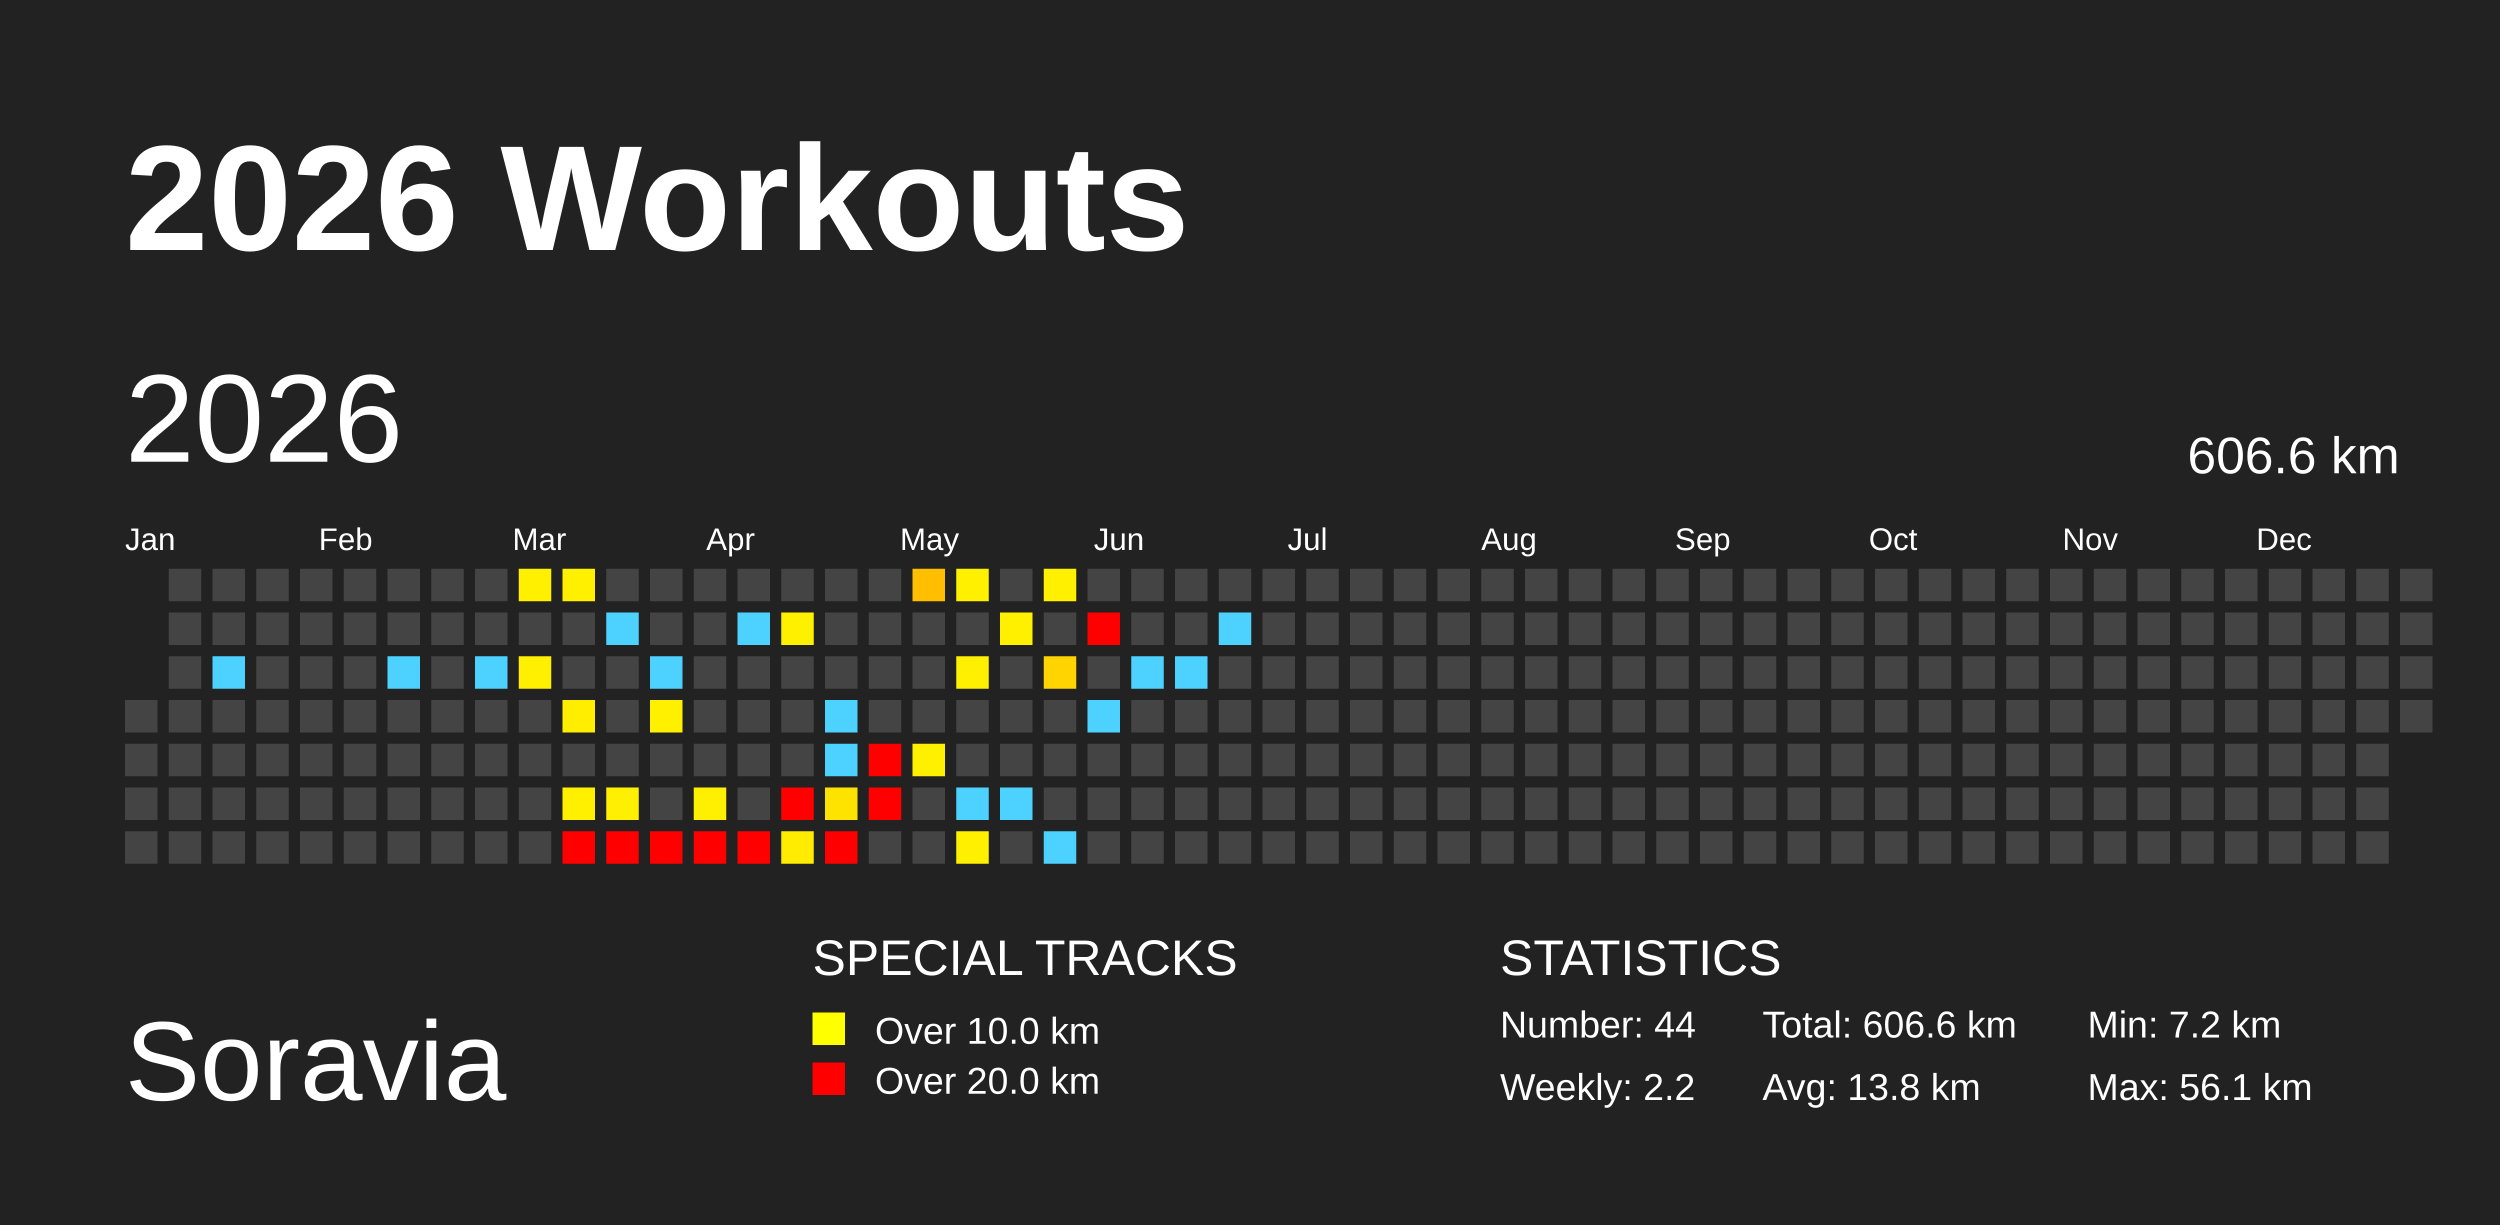
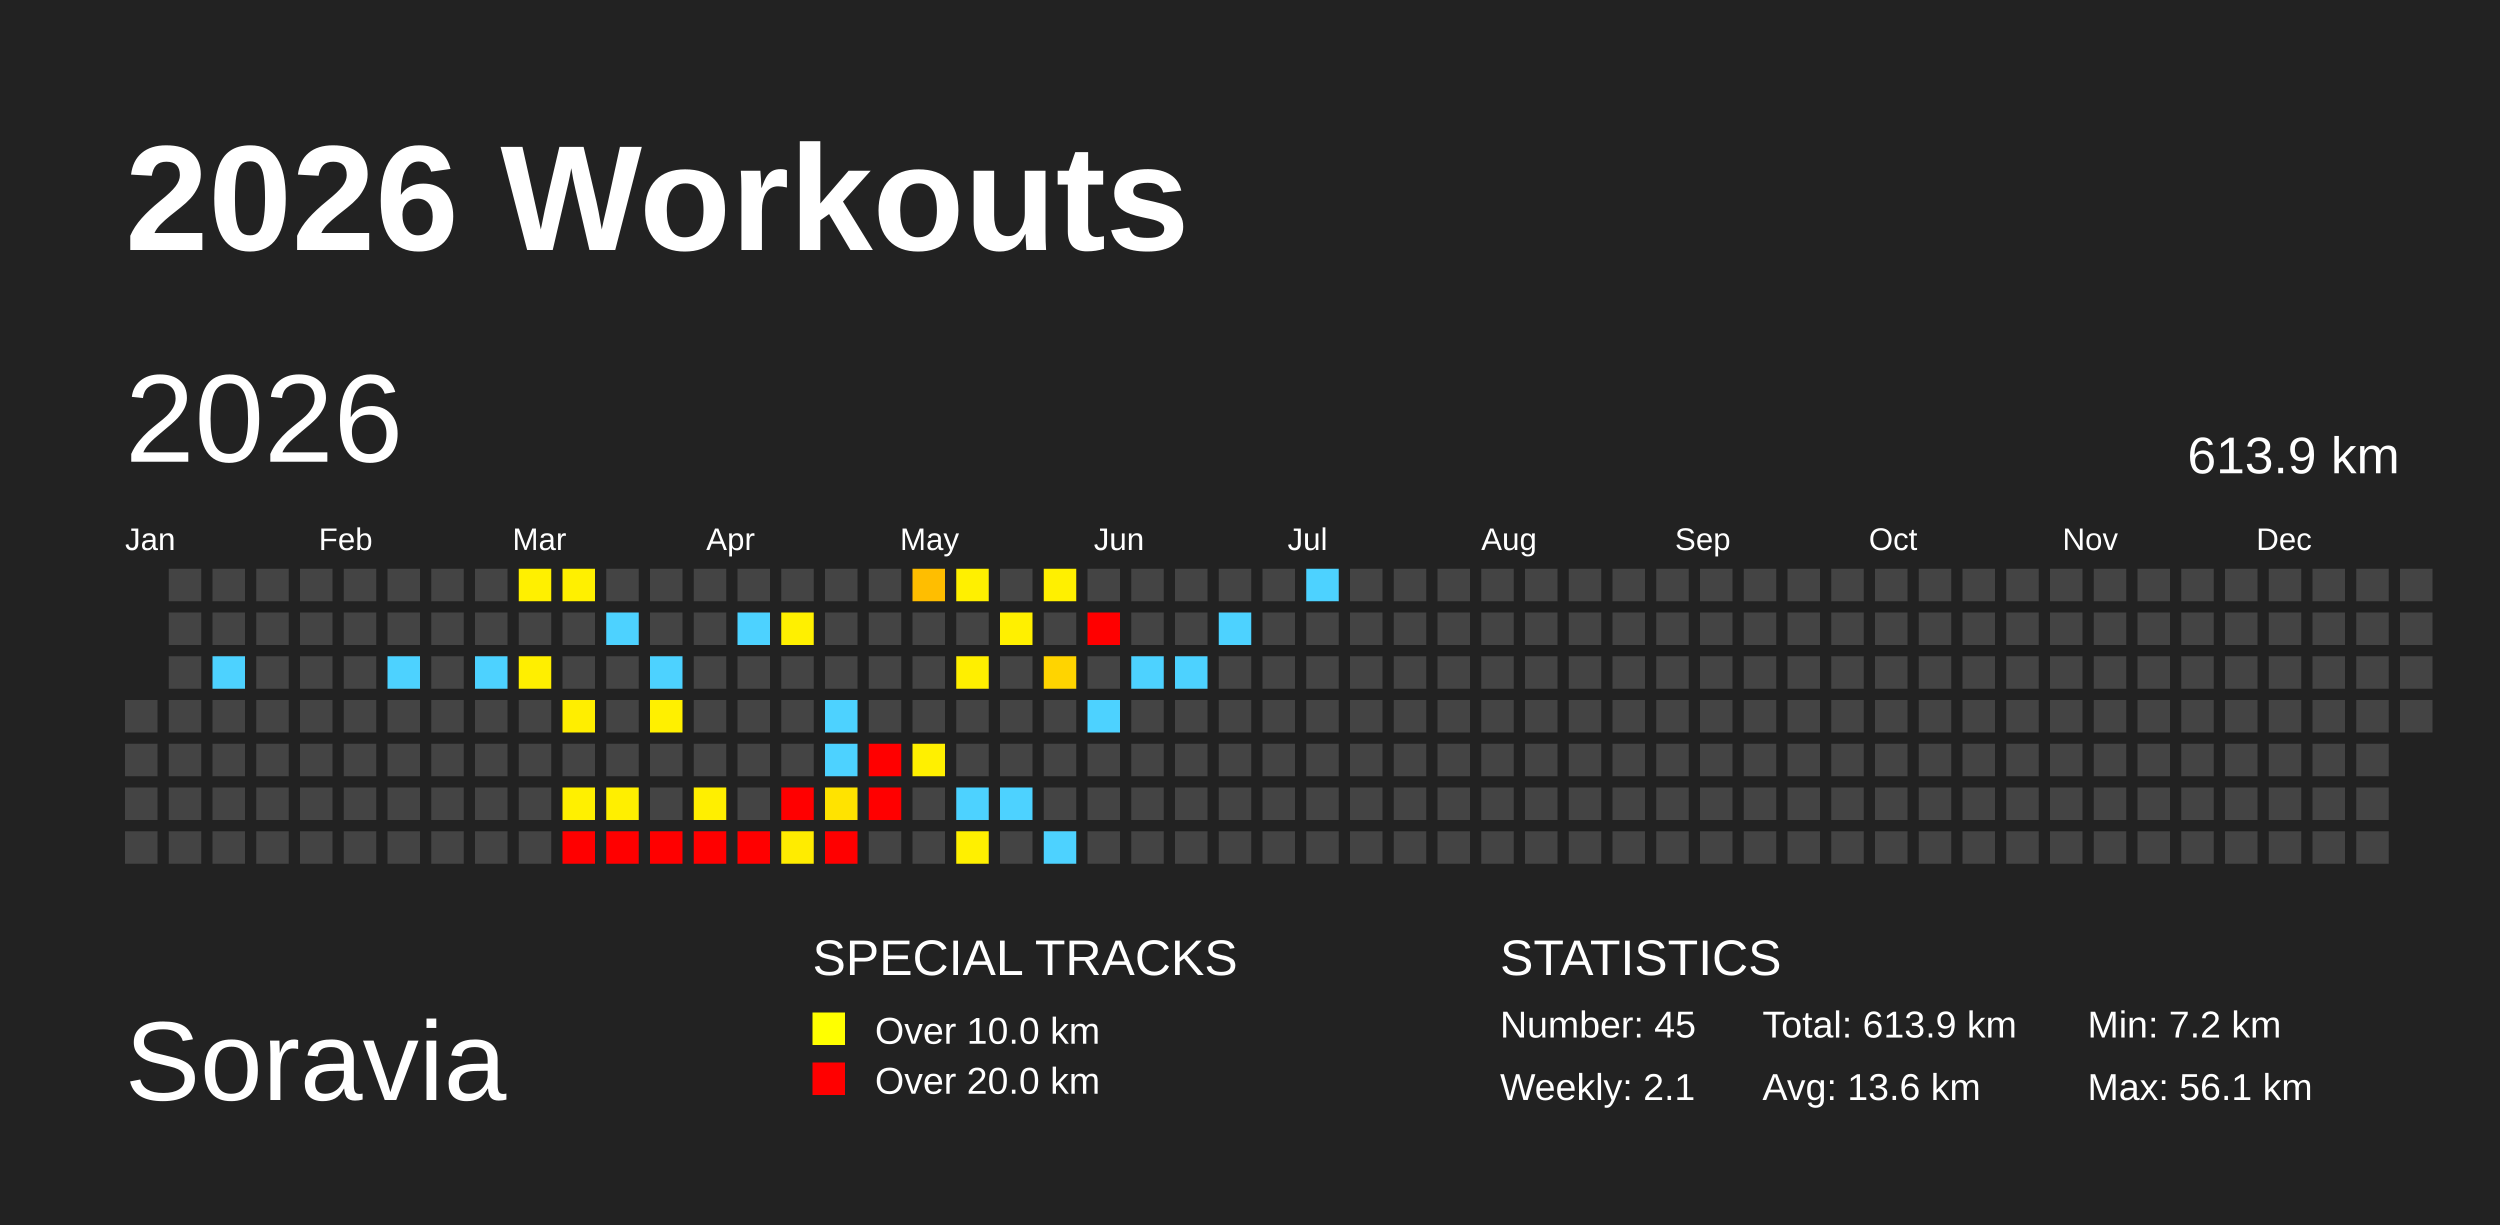
<svg xmlns="http://www.w3.org/2000/svg" baseProfile="full" height="98mm" version="1.1" viewBox="0,0,200,98" width="200mm">
  <defs />
  <rect fill="#222222" height="98" width="200" x="0" y="0" />
  <text fill="#FFFFFF" style="font-size:12px; font-family:Arial; font-weight:bold;" x="10" y="20">2026 Workouts</text>
  <text fill="#FFFFFF" style="font-size:9px; font-family:Arial" x="10" y="88">Soravia</text>
  <text fill="#FFFFFF" style="font-size:4px; font-family:Arial" x="65" y="78">SPECIAL TRACKS</text>
  <rect fill="yellow" height="2.6" width="2.6" x="65" y="81" />
  <text fill="#FFFFFF" style="font-size:3px; font-family:Arial" x="70" y="83.5">Over 10.0 km</text>
  <rect fill="red" height="2.6" width="2.6" x="65" y="85" />
  <text fill="#FFFFFF" style="font-size:3px; font-family:Arial" x="70" y="87.5">Over 20.0 km</text>
  <text fill="#FFFFFF" style="font-size:4px; font-family:Arial" x="120" y="78">STATISTICS</text>
-   <text fill="#FFFFFF" style="font-size:3px; font-family:Arial" x="120" y="83">Number: 44</text>
-   <text fill="#FFFFFF" style="font-size:3px; font-family:Arial" x="120" y="88">Weekly: 2.2</text>
-   <text fill="#FFFFFF" style="font-size:3px; font-family:Arial" x="141" y="83">Total: 606.6 km</text>
-   <text fill="#FFFFFF" style="font-size:3px; font-family:Arial" x="141" y="88">Avg: 13.8 km</text>
+   <text fill="#FFFFFF" style="font-size:3px; font-family:Arial" x="120" y="83">Number: 45</text>
+   <text fill="#FFFFFF" style="font-size:3px; font-family:Arial" x="120" y="88">Weekly: 2.1</text>
+   <text fill="#FFFFFF" style="font-size:3px; font-family:Arial" x="141" y="83">Total: 613.9 km</text>
+   <text fill="#FFFFFF" style="font-size:3px; font-family:Arial" x="141" y="88">Avg: 13.6 km</text>
  <text fill="#FFFFFF" style="font-size:3px; font-family:Arial" x="167" y="83">Min: 7.2 km</text>
  <text fill="#FFFFFF" style="font-size:3px; font-family:Arial" x="167" y="88">Max: 56.1 km</text>
  <text dominant-baseline="hanging" fill="#FFFFFF" style="font-size:10.0px; font-family:Arial;" x="10" y="30">2026</text>
-   <text dominant-baseline="hanging" fill="#FFFFFF" style="font-size:4.125px; font-family:Arial;" x="175" y="35">606.6 km</text>
+   <text dominant-baseline="hanging" fill="#FFFFFF" style="font-size:4.125px; font-family:Arial;" x="175" y="35">613.9 km</text>
  <text fill="#FFFFFF" style="font-size:2.5px; font-family:Arial" x="10.0" y="44">Jan</text>
  <text fill="#FFFFFF" style="font-size:2.5px; font-family:Arial" x="25.5" y="44">Feb</text>
  <text fill="#FFFFFF" style="font-size:2.5px; font-family:Arial" x="41.0" y="44">Mar</text>
  <text fill="#FFFFFF" style="font-size:2.5px; font-family:Arial" x="56.5" y="44">Apr</text>
  <text fill="#FFFFFF" style="font-size:2.5px; font-family:Arial" x="72.0" y="44">May</text>
  <text fill="#FFFFFF" style="font-size:2.5px; font-family:Arial" x="87.5" y="44">Jun</text>
  <text fill="#FFFFFF" style="font-size:2.5px; font-family:Arial" x="103.0" y="44">Jul</text>
  <text fill="#FFFFFF" style="font-size:2.5px; font-family:Arial" x="118.5" y="44">Aug</text>
  <text fill="#FFFFFF" style="font-size:2.5px; font-family:Arial" x="134.0" y="44">Sep</text>
  <text fill="#FFFFFF" style="font-size:2.5px; font-family:Arial" x="149.5" y="44">Oct</text>
  <text fill="#FFFFFF" style="font-size:2.5px; font-family:Arial" x="165.0" y="44">Nov</text>
  <text fill="#FFFFFF" style="font-size:2.5px; font-family:Arial" x="180.5" y="44">Dec</text>
  <rect fill="#444444" height="2.6" width="2.6" x="10.0" y="56.0" />
  <rect fill="#444444" height="2.6" width="2.6" x="10.0" y="59.5" />
  <rect fill="#444444" height="2.6" width="2.6" x="10.0" y="63.0" />
  <rect fill="#444444" height="2.6" width="2.6" x="10.0" y="66.5" />
  <rect fill="#444444" height="2.6" width="2.6" x="13.5" y="45.5" />
  <rect fill="#444444" height="2.6" width="2.6" x="13.5" y="49.0" />
  <rect fill="#444444" height="2.6" width="2.6" x="13.5" y="52.5" />
  <rect fill="#444444" height="2.6" width="2.6" x="13.5" y="56.0" />
  <rect fill="#444444" height="2.6" width="2.6" x="13.5" y="59.5" />
  <rect fill="#444444" height="2.6" width="2.6" x="13.5" y="63.0" />
  <rect fill="#444444" height="2.6" width="2.6" x="13.5" y="66.5" />
  <rect fill="#444444" height="2.6" width="2.6" x="17.0" y="45.5" />
  <rect fill="#444444" height="2.6" width="2.6" x="17.0" y="49.0" />
  <rect fill="#4dd2ff" height="2.6" width="2.6" x="17.0" y="52.5" />
  <rect fill="#444444" height="2.6" width="2.6" x="17.0" y="56.0" />
  <rect fill="#444444" height="2.6" width="2.6" x="17.0" y="59.5" />
  <rect fill="#444444" height="2.6" width="2.6" x="17.0" y="63.0" />
  <rect fill="#444444" height="2.6" width="2.6" x="17.0" y="66.5" />
  <rect fill="#444444" height="2.6" width="2.6" x="20.5" y="45.5" />
  <rect fill="#444444" height="2.6" width="2.6" x="20.5" y="49.0" />
  <rect fill="#444444" height="2.6" width="2.6" x="20.5" y="52.5" />
  <rect fill="#444444" height="2.6" width="2.6" x="20.5" y="56.0" />
  <rect fill="#444444" height="2.6" width="2.6" x="20.5" y="59.5" />
  <rect fill="#444444" height="2.6" width="2.6" x="20.5" y="63.0" />
  <rect fill="#444444" height="2.6" width="2.6" x="20.5" y="66.5" />
  <rect fill="#444444" height="2.6" width="2.6" x="24.0" y="45.5" />
  <rect fill="#444444" height="2.6" width="2.6" x="24.0" y="49.0" />
  <rect fill="#444444" height="2.6" width="2.6" x="24.0" y="52.5" />
  <rect fill="#444444" height="2.6" width="2.6" x="24.0" y="56.0" />
  <rect fill="#444444" height="2.6" width="2.6" x="24.0" y="59.5" />
  <rect fill="#444444" height="2.6" width="2.6" x="24.0" y="63.0" />
  <rect fill="#444444" height="2.6" width="2.6" x="24.0" y="66.5" />
  <rect fill="#444444" height="2.6" width="2.6" x="27.5" y="45.5" />
  <rect fill="#444444" height="2.6" width="2.6" x="27.5" y="49.0" />
  <rect fill="#444444" height="2.6" width="2.6" x="27.5" y="52.5" />
  <rect fill="#444444" height="2.6" width="2.6" x="27.5" y="56.0" />
  <rect fill="#444444" height="2.6" width="2.6" x="27.5" y="59.5" />
  <rect fill="#444444" height="2.6" width="2.6" x="27.5" y="63.0" />
  <rect fill="#444444" height="2.6" width="2.6" x="27.5" y="66.5" />
  <rect fill="#444444" height="2.6" width="2.6" x="31.0" y="45.5" />
  <rect fill="#444444" height="2.6" width="2.6" x="31.0" y="49.0" />
  <rect fill="#4dd2ff" height="2.6" width="2.6" x="31.0" y="52.5" />
  <rect fill="#444444" height="2.6" width="2.6" x="31.0" y="56.0" />
  <rect fill="#444444" height="2.6" width="2.6" x="31.0" y="59.5" />
  <rect fill="#444444" height="2.6" width="2.6" x="31.0" y="63.0" />
  <rect fill="#444444" height="2.6" width="2.6" x="31.0" y="66.5" />
  <rect fill="#444444" height="2.6" width="2.6" x="34.5" y="45.5" />
  <rect fill="#444444" height="2.6" width="2.6" x="34.5" y="49.0" />
  <rect fill="#444444" height="2.6" width="2.6" x="34.5" y="52.5" />
  <rect fill="#444444" height="2.6" width="2.6" x="34.5" y="56.0" />
  <rect fill="#444444" height="2.6" width="2.6" x="34.5" y="59.5" />
  <rect fill="#444444" height="2.6" width="2.6" x="34.5" y="63.0" />
  <rect fill="#444444" height="2.6" width="2.6" x="34.5" y="66.5" />
  <rect fill="#444444" height="2.6" width="2.6" x="38.0" y="45.5" />
  <rect fill="#444444" height="2.6" width="2.6" x="38.0" y="49.0" />
  <rect fill="#4dd2ff" height="2.6" width="2.6" x="38.0" y="52.5" />
  <rect fill="#444444" height="2.6" width="2.6" x="38.0" y="56.0" />
  <rect fill="#444444" height="2.6" width="2.6" x="38.0" y="59.5" />
  <rect fill="#444444" height="2.6" width="2.6" x="38.0" y="63.0" />
  <rect fill="#444444" height="2.6" width="2.6" x="38.0" y="66.5" />
  <rect fill="#fff000" height="2.6" width="2.6" x="41.5" y="45.5" />
  <rect fill="#444444" height="2.6" width="2.6" x="41.5" y="49.0" />
  <rect fill="#ffef00" height="2.6" width="2.6" x="41.5" y="52.5" />
  <rect fill="#444444" height="2.6" width="2.6" x="41.5" y="56.0" />
  <rect fill="#444444" height="2.6" width="2.6" x="41.5" y="59.5" />
  <rect fill="#444444" height="2.6" width="2.6" x="41.5" y="63.0" />
  <rect fill="#444444" height="2.6" width="2.6" x="41.5" y="66.5" />
  <rect fill="#fff000" height="2.6" width="2.6" x="45.0" y="45.5" />
  <rect fill="#444444" height="2.6" width="2.6" x="45.0" y="49.0" />
  <rect fill="#444444" height="2.6" width="2.6" x="45.0" y="52.5" />
  <rect fill="#ffee00" height="2.6" width="2.6" x="45.0" y="56.0" />
  <rect fill="#444444" height="2.6" width="2.6" x="45.0" y="59.5" />
  <rect fill="#fff000" height="2.6" width="2.6" x="45.0" y="63.0" />
  <rect fill="red" height="2.6" width="2.6" x="45.0" y="66.5" />
  <rect fill="#444444" height="2.6" width="2.6" x="48.5" y="45.5" />
  <rect fill="#4dd2ff" height="2.6" width="2.6" x="48.5" y="49.0" />
  <rect fill="#444444" height="2.6" width="2.6" x="48.5" y="52.5" />
  <rect fill="#444444" height="2.6" width="2.6" x="48.5" y="56.0" />
  <rect fill="#444444" height="2.6" width="2.6" x="48.5" y="59.5" />
  <rect fill="#ffef00" height="2.6" width="2.6" x="48.5" y="63.0" />
  <rect fill="red" height="2.6" width="2.6" x="48.5" y="66.5" />
  <rect fill="#444444" height="2.6" width="2.6" x="52.0" y="45.5" />
  <rect fill="#444444" height="2.6" width="2.6" x="52.0" y="49.0" />
  <rect fill="#4dd2ff" height="2.6" width="2.6" x="52.0" y="52.5" />
  <rect fill="#fff000" height="2.6" width="2.6" x="52.0" y="56.0" />
  <rect fill="#444444" height="2.6" width="2.6" x="52.0" y="59.5" />
  <rect fill="#444444" height="2.6" width="2.6" x="52.0" y="63.0" />
  <rect fill="red" height="2.6" width="2.6" x="52.0" y="66.5" />
  <rect fill="#444444" height="2.6" width="2.6" x="55.5" y="45.5" />
  <rect fill="#444444" height="2.6" width="2.6" x="55.5" y="49.0" />
  <rect fill="#444444" height="2.6" width="2.6" x="55.5" y="52.5" />
  <rect fill="#444444" height="2.6" width="2.6" x="55.5" y="56.0" />
  <rect fill="#444444" height="2.6" width="2.6" x="55.5" y="59.5" />
  <rect fill="#ffef00" height="2.6" width="2.6" x="55.5" y="63.0" />
  <rect fill="red" height="2.6" width="2.6" x="55.5" y="66.5" />
  <rect fill="#444444" height="2.6" width="2.6" x="59.0" y="45.5" />
  <rect fill="#4dd2ff" height="2.6" width="2.6" x="59.0" y="49.0" />
  <rect fill="#444444" height="2.6" width="2.6" x="59.0" y="52.5" />
  <rect fill="#444444" height="2.6" width="2.6" x="59.0" y="56.0" />
  <rect fill="#444444" height="2.6" width="2.6" x="59.0" y="59.5" />
  <rect fill="#444444" height="2.6" width="2.6" x="59.0" y="63.0" />
  <rect fill="red" height="2.6" width="2.6" x="59.0" y="66.5" />
  <rect fill="#444444" height="2.6" width="2.6" x="62.5" y="45.5" />
  <rect fill="#fff000" height="2.6" width="2.6" x="62.5" y="49.0" />
  <rect fill="#444444" height="2.6" width="2.6" x="62.5" y="52.5" />
  <rect fill="#444444" height="2.6" width="2.6" x="62.5" y="56.0" />
  <rect fill="#444444" height="2.6" width="2.6" x="62.5" y="59.5" />
  <rect fill="red" height="2.6" width="2.6" x="62.5" y="63.0" />
  <rect fill="#ffec00" height="2.6" width="2.6" x="62.5" y="66.5" />
  <rect fill="#444444" height="2.6" width="2.6" x="66.0" y="45.5" />
  <rect fill="#444444" height="2.6" width="2.6" x="66.0" y="49.0" />
  <rect fill="#444444" height="2.6" width="2.6" x="66.0" y="52.5" />
  <rect fill="#4dd2ff" height="2.6" width="2.6" x="66.0" y="56.0" />
  <rect fill="#4dd2ff" height="2.6" width="2.6" x="66.0" y="59.5" />
  <rect fill="#ffe300" height="2.6" width="2.6" x="66.0" y="63.0" />
  <rect fill="red" height="2.6" width="2.6" x="66.0" y="66.5" />
  <rect fill="#444444" height="2.6" width="2.6" x="69.5" y="45.5" />
  <rect fill="#444444" height="2.6" width="2.6" x="69.5" y="49.0" />
  <rect fill="#444444" height="2.6" width="2.6" x="69.5" y="52.5" />
  <rect fill="#444444" height="2.6" width="2.6" x="69.5" y="56.0" />
  <rect fill="red" height="2.6" width="2.6" x="69.5" y="59.5" />
  <rect fill="red" height="2.6" width="2.6" x="69.5" y="63.0" />
  <rect fill="#444444" height="2.6" width="2.6" x="69.5" y="66.5" />
  <rect fill="#ffbe00" height="2.6" width="2.6" x="73.0" y="45.5" />
  <rect fill="#444444" height="2.6" width="2.6" x="73.0" y="49.0" />
  <rect fill="#444444" height="2.6" width="2.6" x="73.0" y="52.5" />
  <rect fill="#444444" height="2.6" width="2.6" x="73.0" y="56.0" />
  <rect fill="#fff000" height="2.6" width="2.6" x="73.0" y="59.5" />
  <rect fill="#444444" height="2.6" width="2.6" x="73.0" y="63.0" />
  <rect fill="#444444" height="2.6" width="2.6" x="73.0" y="66.5" />
  <rect fill="#fff000" height="2.6" width="2.6" x="76.5" y="45.5" />
  <rect fill="#444444" height="2.6" width="2.6" x="76.5" y="49.0" />
  <rect fill="#ffef00" height="2.6" width="2.6" x="76.5" y="52.5" />
  <rect fill="#444444" height="2.6" width="2.6" x="76.5" y="56.0" />
  <rect fill="#444444" height="2.6" width="2.6" x="76.5" y="59.5" />
  <rect fill="#4dd2ff" height="2.6" width="2.6" x="76.5" y="63.0" />
  <rect fill="#fff000" height="2.6" width="2.6" x="76.5" y="66.5" />
  <rect fill="#444444" height="2.6" width="2.6" x="80.0" y="45.5" />
  <rect fill="#fff000" height="2.6" width="2.6" x="80.0" y="49.0" />
  <rect fill="#444444" height="2.6" width="2.6" x="80.0" y="52.5" />
  <rect fill="#444444" height="2.6" width="2.6" x="80.0" y="56.0" />
  <rect fill="#444444" height="2.6" width="2.6" x="80.0" y="59.5" />
  <rect fill="#4dd2ff" height="2.6" width="2.6" x="80.0" y="63.0" />
  <rect fill="#444444" height="2.6" width="2.6" x="80.0" y="66.5" />
  <rect fill="#fff000" height="2.6" width="2.6" x="83.5" y="45.5" />
  <rect fill="#444444" height="2.6" width="2.6" x="83.5" y="49.0" />
  <rect fill="#ffd400" height="2.6" width="2.6" x="83.5" y="52.5" />
  <rect fill="#444444" height="2.6" width="2.6" x="83.5" y="56.0" />
  <rect fill="#444444" height="2.6" width="2.6" x="83.5" y="59.5" />
  <rect fill="#444444" height="2.6" width="2.6" x="83.5" y="63.0" />
  <rect fill="#4dd2ff" height="2.6" width="2.6" x="83.5" y="66.5" />
  <rect fill="#444444" height="2.6" width="2.6" x="87.0" y="45.5" />
  <rect fill="red" height="2.6" width="2.6" x="87.0" y="49.0" />
  <rect fill="#444444" height="2.6" width="2.6" x="87.0" y="52.5" />
  <rect fill="#4dd2ff" height="2.6" width="2.6" x="87.0" y="56.0" />
  <rect fill="#444444" height="2.6" width="2.6" x="87.0" y="59.5" />
  <rect fill="#444444" height="2.6" width="2.6" x="87.0" y="63.0" />
  <rect fill="#444444" height="2.6" width="2.6" x="87.0" y="66.5" />
  <rect fill="#444444" height="2.6" width="2.6" x="90.5" y="45.5" />
  <rect fill="#444444" height="2.6" width="2.6" x="90.5" y="49.0" />
  <rect fill="#4dd2ff" height="2.6" width="2.6" x="90.5" y="52.5" />
  <rect fill="#444444" height="2.6" width="2.6" x="90.5" y="56.0" />
  <rect fill="#444444" height="2.6" width="2.6" x="90.5" y="59.5" />
  <rect fill="#444444" height="2.6" width="2.6" x="90.5" y="63.0" />
  <rect fill="#444444" height="2.6" width="2.6" x="90.5" y="66.5" />
  <rect fill="#444444" height="2.6" width="2.6" x="94.0" y="45.5" />
  <rect fill="#444444" height="2.6" width="2.6" x="94.0" y="49.0" />
  <rect fill="#4dd2ff" height="2.6" width="2.6" x="94.0" y="52.5" />
  <rect fill="#444444" height="2.6" width="2.6" x="94.0" y="56.0" />
  <rect fill="#444444" height="2.6" width="2.6" x="94.0" y="59.5" />
  <rect fill="#444444" height="2.6" width="2.6" x="94.0" y="63.0" />
  <rect fill="#444444" height="2.6" width="2.6" x="94.0" y="66.5" />
  <rect fill="#444444" height="2.6" width="2.6" x="97.5" y="45.5" />
  <rect fill="#4dd2ff" height="2.6" width="2.6" x="97.5" y="49.0" />
  <rect fill="#444444" height="2.6" width="2.6" x="97.5" y="52.5" />
  <rect fill="#444444" height="2.6" width="2.6" x="97.5" y="56.0" />
  <rect fill="#444444" height="2.6" width="2.6" x="97.5" y="59.5" />
  <rect fill="#444444" height="2.6" width="2.6" x="97.5" y="63.0" />
  <rect fill="#444444" height="2.6" width="2.6" x="97.5" y="66.5" />
  <rect fill="#444444" height="2.6" width="2.6" x="101.0" y="45.5" />
  <rect fill="#444444" height="2.6" width="2.6" x="101.0" y="49.0" />
  <rect fill="#444444" height="2.6" width="2.6" x="101.0" y="52.5" />
  <rect fill="#444444" height="2.6" width="2.6" x="101.0" y="56.0" />
  <rect fill="#444444" height="2.6" width="2.6" x="101.0" y="59.5" />
  <rect fill="#444444" height="2.6" width="2.6" x="101.0" y="63.0" />
  <rect fill="#444444" height="2.6" width="2.6" x="101.0" y="66.5" />
-   <rect fill="#444444" height="2.6" width="2.6" x="104.5" y="45.5" />
+   <rect fill="#4dd2ff" height="2.6" width="2.6" x="104.5" y="45.5" />
  <rect fill="#444444" height="2.6" width="2.6" x="104.5" y="49.0" />
  <rect fill="#444444" height="2.6" width="2.6" x="104.5" y="52.5" />
  <rect fill="#444444" height="2.6" width="2.6" x="104.5" y="56.0" />
  <rect fill="#444444" height="2.6" width="2.6" x="104.5" y="59.5" />
  <rect fill="#444444" height="2.6" width="2.6" x="104.5" y="63.0" />
  <rect fill="#444444" height="2.6" width="2.6" x="104.5" y="66.5" />
  <rect fill="#444444" height="2.6" width="2.6" x="108.0" y="45.5" />
  <rect fill="#444444" height="2.6" width="2.6" x="108.0" y="49.0" />
  <rect fill="#444444" height="2.6" width="2.6" x="108.0" y="52.5" />
  <rect fill="#444444" height="2.6" width="2.6" x="108.0" y="56.0" />
  <rect fill="#444444" height="2.6" width="2.6" x="108.0" y="59.5" />
  <rect fill="#444444" height="2.6" width="2.6" x="108.0" y="63.0" />
  <rect fill="#444444" height="2.6" width="2.6" x="108.0" y="66.5" />
  <rect fill="#444444" height="2.6" width="2.6" x="111.5" y="45.5" />
  <rect fill="#444444" height="2.6" width="2.6" x="111.5" y="49.0" />
  <rect fill="#444444" height="2.6" width="2.6" x="111.5" y="52.5" />
  <rect fill="#444444" height="2.6" width="2.6" x="111.5" y="56.0" />
  <rect fill="#444444" height="2.6" width="2.6" x="111.5" y="59.5" />
  <rect fill="#444444" height="2.6" width="2.6" x="111.5" y="63.0" />
  <rect fill="#444444" height="2.6" width="2.6" x="111.5" y="66.5" />
  <rect fill="#444444" height="2.6" width="2.6" x="115.0" y="45.5" />
  <rect fill="#444444" height="2.6" width="2.6" x="115.0" y="49.0" />
  <rect fill="#444444" height="2.6" width="2.6" x="115.0" y="52.5" />
  <rect fill="#444444" height="2.6" width="2.6" x="115.0" y="56.0" />
  <rect fill="#444444" height="2.6" width="2.6" x="115.0" y="59.5" />
  <rect fill="#444444" height="2.6" width="2.6" x="115.0" y="63.0" />
  <rect fill="#444444" height="2.6" width="2.6" x="115.0" y="66.5" />
  <rect fill="#444444" height="2.6" width="2.6" x="118.5" y="45.5" />
  <rect fill="#444444" height="2.6" width="2.6" x="118.5" y="49.0" />
  <rect fill="#444444" height="2.6" width="2.6" x="118.5" y="52.5" />
  <rect fill="#444444" height="2.6" width="2.6" x="118.5" y="56.0" />
  <rect fill="#444444" height="2.6" width="2.6" x="118.5" y="59.5" />
  <rect fill="#444444" height="2.6" width="2.6" x="118.5" y="63.0" />
  <rect fill="#444444" height="2.6" width="2.6" x="118.5" y="66.5" />
  <rect fill="#444444" height="2.6" width="2.6" x="122.0" y="45.5" />
  <rect fill="#444444" height="2.6" width="2.6" x="122.0" y="49.0" />
  <rect fill="#444444" height="2.6" width="2.6" x="122.0" y="52.5" />
  <rect fill="#444444" height="2.6" width="2.6" x="122.0" y="56.0" />
  <rect fill="#444444" height="2.6" width="2.6" x="122.0" y="59.5" />
  <rect fill="#444444" height="2.6" width="2.6" x="122.0" y="63.0" />
  <rect fill="#444444" height="2.6" width="2.6" x="122.0" y="66.5" />
  <rect fill="#444444" height="2.6" width="2.6" x="125.5" y="45.5" />
  <rect fill="#444444" height="2.6" width="2.6" x="125.5" y="49.0" />
  <rect fill="#444444" height="2.6" width="2.6" x="125.5" y="52.5" />
  <rect fill="#444444" height="2.6" width="2.6" x="125.5" y="56.0" />
  <rect fill="#444444" height="2.6" width="2.6" x="125.5" y="59.5" />
  <rect fill="#444444" height="2.6" width="2.6" x="125.5" y="63.0" />
  <rect fill="#444444" height="2.6" width="2.6" x="125.5" y="66.5" />
  <rect fill="#444444" height="2.6" width="2.6" x="129.0" y="45.5" />
  <rect fill="#444444" height="2.6" width="2.6" x="129.0" y="49.0" />
  <rect fill="#444444" height="2.6" width="2.6" x="129.0" y="52.5" />
  <rect fill="#444444" height="2.6" width="2.6" x="129.0" y="56.0" />
  <rect fill="#444444" height="2.6" width="2.6" x="129.0" y="59.5" />
  <rect fill="#444444" height="2.6" width="2.6" x="129.0" y="63.0" />
  <rect fill="#444444" height="2.6" width="2.6" x="129.0" y="66.5" />
  <rect fill="#444444" height="2.6" width="2.6" x="132.5" y="45.5" />
  <rect fill="#444444" height="2.6" width="2.6" x="132.5" y="49.0" />
  <rect fill="#444444" height="2.6" width="2.6" x="132.5" y="52.5" />
  <rect fill="#444444" height="2.6" width="2.6" x="132.5" y="56.0" />
  <rect fill="#444444" height="2.6" width="2.6" x="132.5" y="59.5" />
  <rect fill="#444444" height="2.6" width="2.6" x="132.5" y="63.0" />
  <rect fill="#444444" height="2.6" width="2.6" x="132.5" y="66.5" />
  <rect fill="#444444" height="2.6" width="2.6" x="136.0" y="45.5" />
  <rect fill="#444444" height="2.6" width="2.6" x="136.0" y="49.0" />
  <rect fill="#444444" height="2.6" width="2.6" x="136.0" y="52.5" />
  <rect fill="#444444" height="2.6" width="2.6" x="136.0" y="56.0" />
  <rect fill="#444444" height="2.6" width="2.6" x="136.0" y="59.5" />
  <rect fill="#444444" height="2.6" width="2.6" x="136.0" y="63.0" />
  <rect fill="#444444" height="2.6" width="2.6" x="136.0" y="66.5" />
  <rect fill="#444444" height="2.6" width="2.6" x="139.5" y="45.5" />
  <rect fill="#444444" height="2.6" width="2.6" x="139.5" y="49.0" />
  <rect fill="#444444" height="2.6" width="2.6" x="139.5" y="52.5" />
  <rect fill="#444444" height="2.6" width="2.6" x="139.5" y="56.0" />
  <rect fill="#444444" height="2.6" width="2.6" x="139.5" y="59.5" />
  <rect fill="#444444" height="2.6" width="2.6" x="139.5" y="63.0" />
  <rect fill="#444444" height="2.6" width="2.6" x="139.5" y="66.5" />
  <rect fill="#444444" height="2.6" width="2.6" x="143.0" y="45.5" />
  <rect fill="#444444" height="2.6" width="2.6" x="143.0" y="49.0" />
  <rect fill="#444444" height="2.6" width="2.6" x="143.0" y="52.5" />
  <rect fill="#444444" height="2.6" width="2.6" x="143.0" y="56.0" />
  <rect fill="#444444" height="2.6" width="2.6" x="143.0" y="59.5" />
  <rect fill="#444444" height="2.6" width="2.6" x="143.0" y="63.0" />
  <rect fill="#444444" height="2.6" width="2.6" x="143.0" y="66.5" />
  <rect fill="#444444" height="2.6" width="2.6" x="146.5" y="45.5" />
  <rect fill="#444444" height="2.6" width="2.6" x="146.5" y="49.0" />
  <rect fill="#444444" height="2.6" width="2.6" x="146.5" y="52.5" />
  <rect fill="#444444" height="2.6" width="2.6" x="146.5" y="56.0" />
  <rect fill="#444444" height="2.6" width="2.6" x="146.5" y="59.5" />
  <rect fill="#444444" height="2.6" width="2.6" x="146.5" y="63.0" />
  <rect fill="#444444" height="2.6" width="2.6" x="146.5" y="66.5" />
  <rect fill="#444444" height="2.6" width="2.6" x="150.0" y="45.5" />
  <rect fill="#444444" height="2.6" width="2.6" x="150.0" y="49.0" />
  <rect fill="#444444" height="2.6" width="2.6" x="150.0" y="52.5" />
  <rect fill="#444444" height="2.6" width="2.6" x="150.0" y="56.0" />
  <rect fill="#444444" height="2.6" width="2.6" x="150.0" y="59.5" />
  <rect fill="#444444" height="2.6" width="2.6" x="150.0" y="63.0" />
  <rect fill="#444444" height="2.6" width="2.6" x="150.0" y="66.5" />
  <rect fill="#444444" height="2.6" width="2.6" x="153.5" y="45.5" />
  <rect fill="#444444" height="2.6" width="2.6" x="153.5" y="49.0" />
  <rect fill="#444444" height="2.6" width="2.6" x="153.5" y="52.5" />
  <rect fill="#444444" height="2.6" width="2.6" x="153.5" y="56.0" />
  <rect fill="#444444" height="2.6" width="2.6" x="153.5" y="59.5" />
  <rect fill="#444444" height="2.6" width="2.6" x="153.5" y="63.0" />
  <rect fill="#444444" height="2.6" width="2.6" x="153.5" y="66.5" />
  <rect fill="#444444" height="2.6" width="2.6" x="157.0" y="45.5" />
  <rect fill="#444444" height="2.6" width="2.6" x="157.0" y="49.0" />
  <rect fill="#444444" height="2.6" width="2.6" x="157.0" y="52.5" />
  <rect fill="#444444" height="2.6" width="2.6" x="157.0" y="56.0" />
  <rect fill="#444444" height="2.6" width="2.6" x="157.0" y="59.5" />
  <rect fill="#444444" height="2.6" width="2.6" x="157.0" y="63.0" />
  <rect fill="#444444" height="2.6" width="2.6" x="157.0" y="66.5" />
  <rect fill="#444444" height="2.6" width="2.6" x="160.5" y="45.5" />
  <rect fill="#444444" height="2.6" width="2.6" x="160.5" y="49.0" />
  <rect fill="#444444" height="2.6" width="2.6" x="160.5" y="52.5" />
  <rect fill="#444444" height="2.6" width="2.6" x="160.5" y="56.0" />
  <rect fill="#444444" height="2.6" width="2.6" x="160.5" y="59.5" />
  <rect fill="#444444" height="2.6" width="2.6" x="160.5" y="63.0" />
  <rect fill="#444444" height="2.6" width="2.6" x="160.5" y="66.5" />
  <rect fill="#444444" height="2.6" width="2.6" x="164.0" y="45.5" />
  <rect fill="#444444" height="2.6" width="2.6" x="164.0" y="49.0" />
  <rect fill="#444444" height="2.6" width="2.6" x="164.0" y="52.5" />
  <rect fill="#444444" height="2.6" width="2.6" x="164.0" y="56.0" />
  <rect fill="#444444" height="2.6" width="2.6" x="164.0" y="59.5" />
  <rect fill="#444444" height="2.6" width="2.6" x="164.0" y="63.0" />
  <rect fill="#444444" height="2.6" width="2.6" x="164.0" y="66.5" />
  <rect fill="#444444" height="2.6" width="2.6" x="167.5" y="45.5" />
  <rect fill="#444444" height="2.6" width="2.6" x="167.5" y="49.0" />
  <rect fill="#444444" height="2.6" width="2.6" x="167.5" y="52.5" />
  <rect fill="#444444" height="2.6" width="2.6" x="167.5" y="56.0" />
  <rect fill="#444444" height="2.6" width="2.6" x="167.5" y="59.5" />
  <rect fill="#444444" height="2.6" width="2.6" x="167.5" y="63.0" />
  <rect fill="#444444" height="2.6" width="2.6" x="167.5" y="66.5" />
  <rect fill="#444444" height="2.6" width="2.6" x="171.0" y="45.5" />
  <rect fill="#444444" height="2.6" width="2.6" x="171.0" y="49.0" />
  <rect fill="#444444" height="2.6" width="2.6" x="171.0" y="52.5" />
  <rect fill="#444444" height="2.6" width="2.6" x="171.0" y="56.0" />
  <rect fill="#444444" height="2.6" width="2.6" x="171.0" y="59.5" />
  <rect fill="#444444" height="2.6" width="2.6" x="171.0" y="63.0" />
  <rect fill="#444444" height="2.6" width="2.6" x="171.0" y="66.5" />
  <rect fill="#444444" height="2.6" width="2.6" x="174.5" y="45.5" />
  <rect fill="#444444" height="2.6" width="2.6" x="174.5" y="49.0" />
  <rect fill="#444444" height="2.6" width="2.6" x="174.5" y="52.5" />
  <rect fill="#444444" height="2.6" width="2.6" x="174.5" y="56.0" />
  <rect fill="#444444" height="2.6" width="2.6" x="174.5" y="59.5" />
  <rect fill="#444444" height="2.6" width="2.6" x="174.5" y="63.0" />
  <rect fill="#444444" height="2.6" width="2.6" x="174.5" y="66.5" />
  <rect fill="#444444" height="2.6" width="2.6" x="178.0" y="45.5" />
  <rect fill="#444444" height="2.6" width="2.6" x="178.0" y="49.0" />
  <rect fill="#444444" height="2.6" width="2.6" x="178.0" y="52.5" />
  <rect fill="#444444" height="2.6" width="2.6" x="178.0" y="56.0" />
  <rect fill="#444444" height="2.6" width="2.6" x="178.0" y="59.5" />
  <rect fill="#444444" height="2.6" width="2.6" x="178.0" y="63.0" />
  <rect fill="#444444" height="2.6" width="2.6" x="178.0" y="66.5" />
  <rect fill="#444444" height="2.6" width="2.6" x="181.5" y="45.5" />
  <rect fill="#444444" height="2.6" width="2.6" x="181.5" y="49.0" />
  <rect fill="#444444" height="2.6" width="2.6" x="181.5" y="52.5" />
  <rect fill="#444444" height="2.6" width="2.6" x="181.5" y="56.0" />
  <rect fill="#444444" height="2.6" width="2.6" x="181.5" y="59.5" />
  <rect fill="#444444" height="2.6" width="2.6" x="181.5" y="63.0" />
  <rect fill="#444444" height="2.6" width="2.6" x="181.5" y="66.5" />
  <rect fill="#444444" height="2.6" width="2.6" x="185.0" y="45.5" />
  <rect fill="#444444" height="2.6" width="2.6" x="185.0" y="49.0" />
  <rect fill="#444444" height="2.6" width="2.6" x="185.0" y="52.5" />
  <rect fill="#444444" height="2.6" width="2.6" x="185.0" y="56.0" />
  <rect fill="#444444" height="2.6" width="2.6" x="185.0" y="59.5" />
  <rect fill="#444444" height="2.6" width="2.6" x="185.0" y="63.0" />
  <rect fill="#444444" height="2.6" width="2.6" x="185.0" y="66.5" />
  <rect fill="#444444" height="2.6" width="2.6" x="188.5" y="45.5" />
  <rect fill="#444444" height="2.6" width="2.6" x="188.5" y="49.0" />
  <rect fill="#444444" height="2.6" width="2.6" x="188.5" y="52.5" />
  <rect fill="#444444" height="2.6" width="2.6" x="188.5" y="56.0" />
  <rect fill="#444444" height="2.6" width="2.6" x="188.5" y="59.5" />
  <rect fill="#444444" height="2.6" width="2.6" x="188.5" y="63.0" />
  <rect fill="#444444" height="2.6" width="2.6" x="188.5" y="66.5" />
  <rect fill="#444444" height="2.6" width="2.6" x="192.0" y="45.5" />
  <rect fill="#444444" height="2.6" width="2.6" x="192.0" y="49.0" />
  <rect fill="#444444" height="2.6" width="2.6" x="192.0" y="52.5" />
  <rect fill="#444444" height="2.6" width="2.6" x="192.0" y="56.0" />
</svg>
